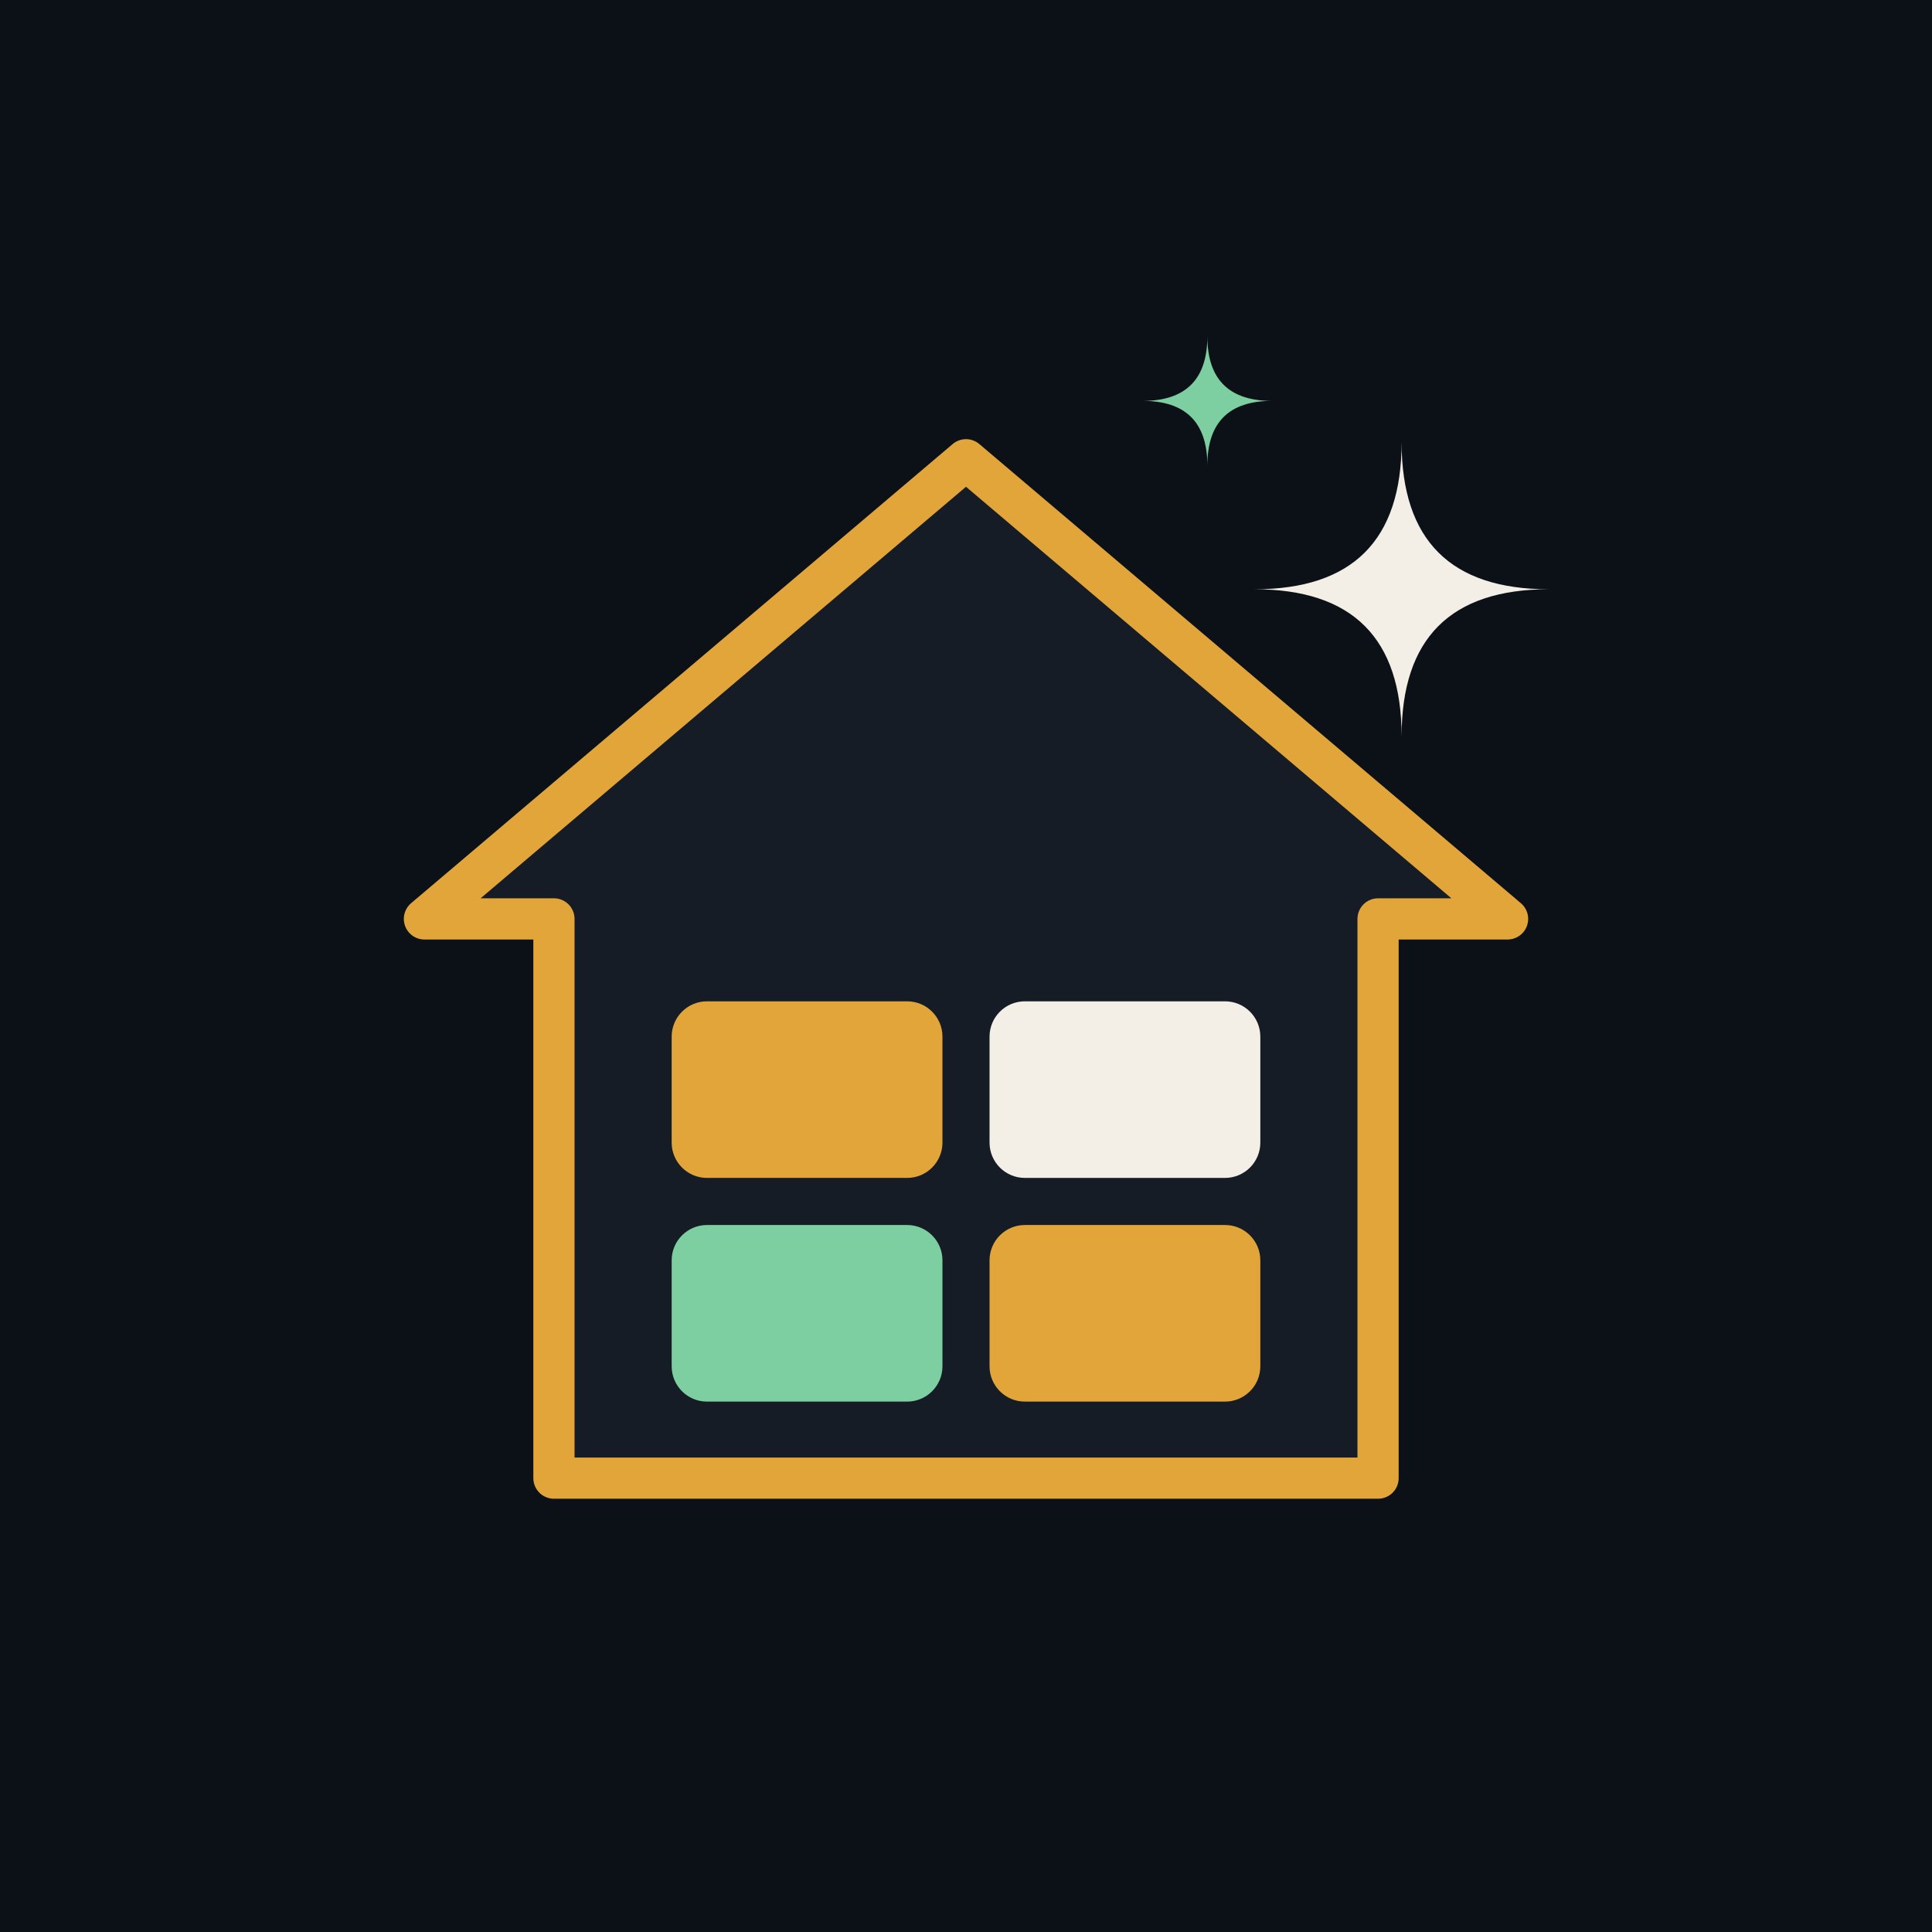
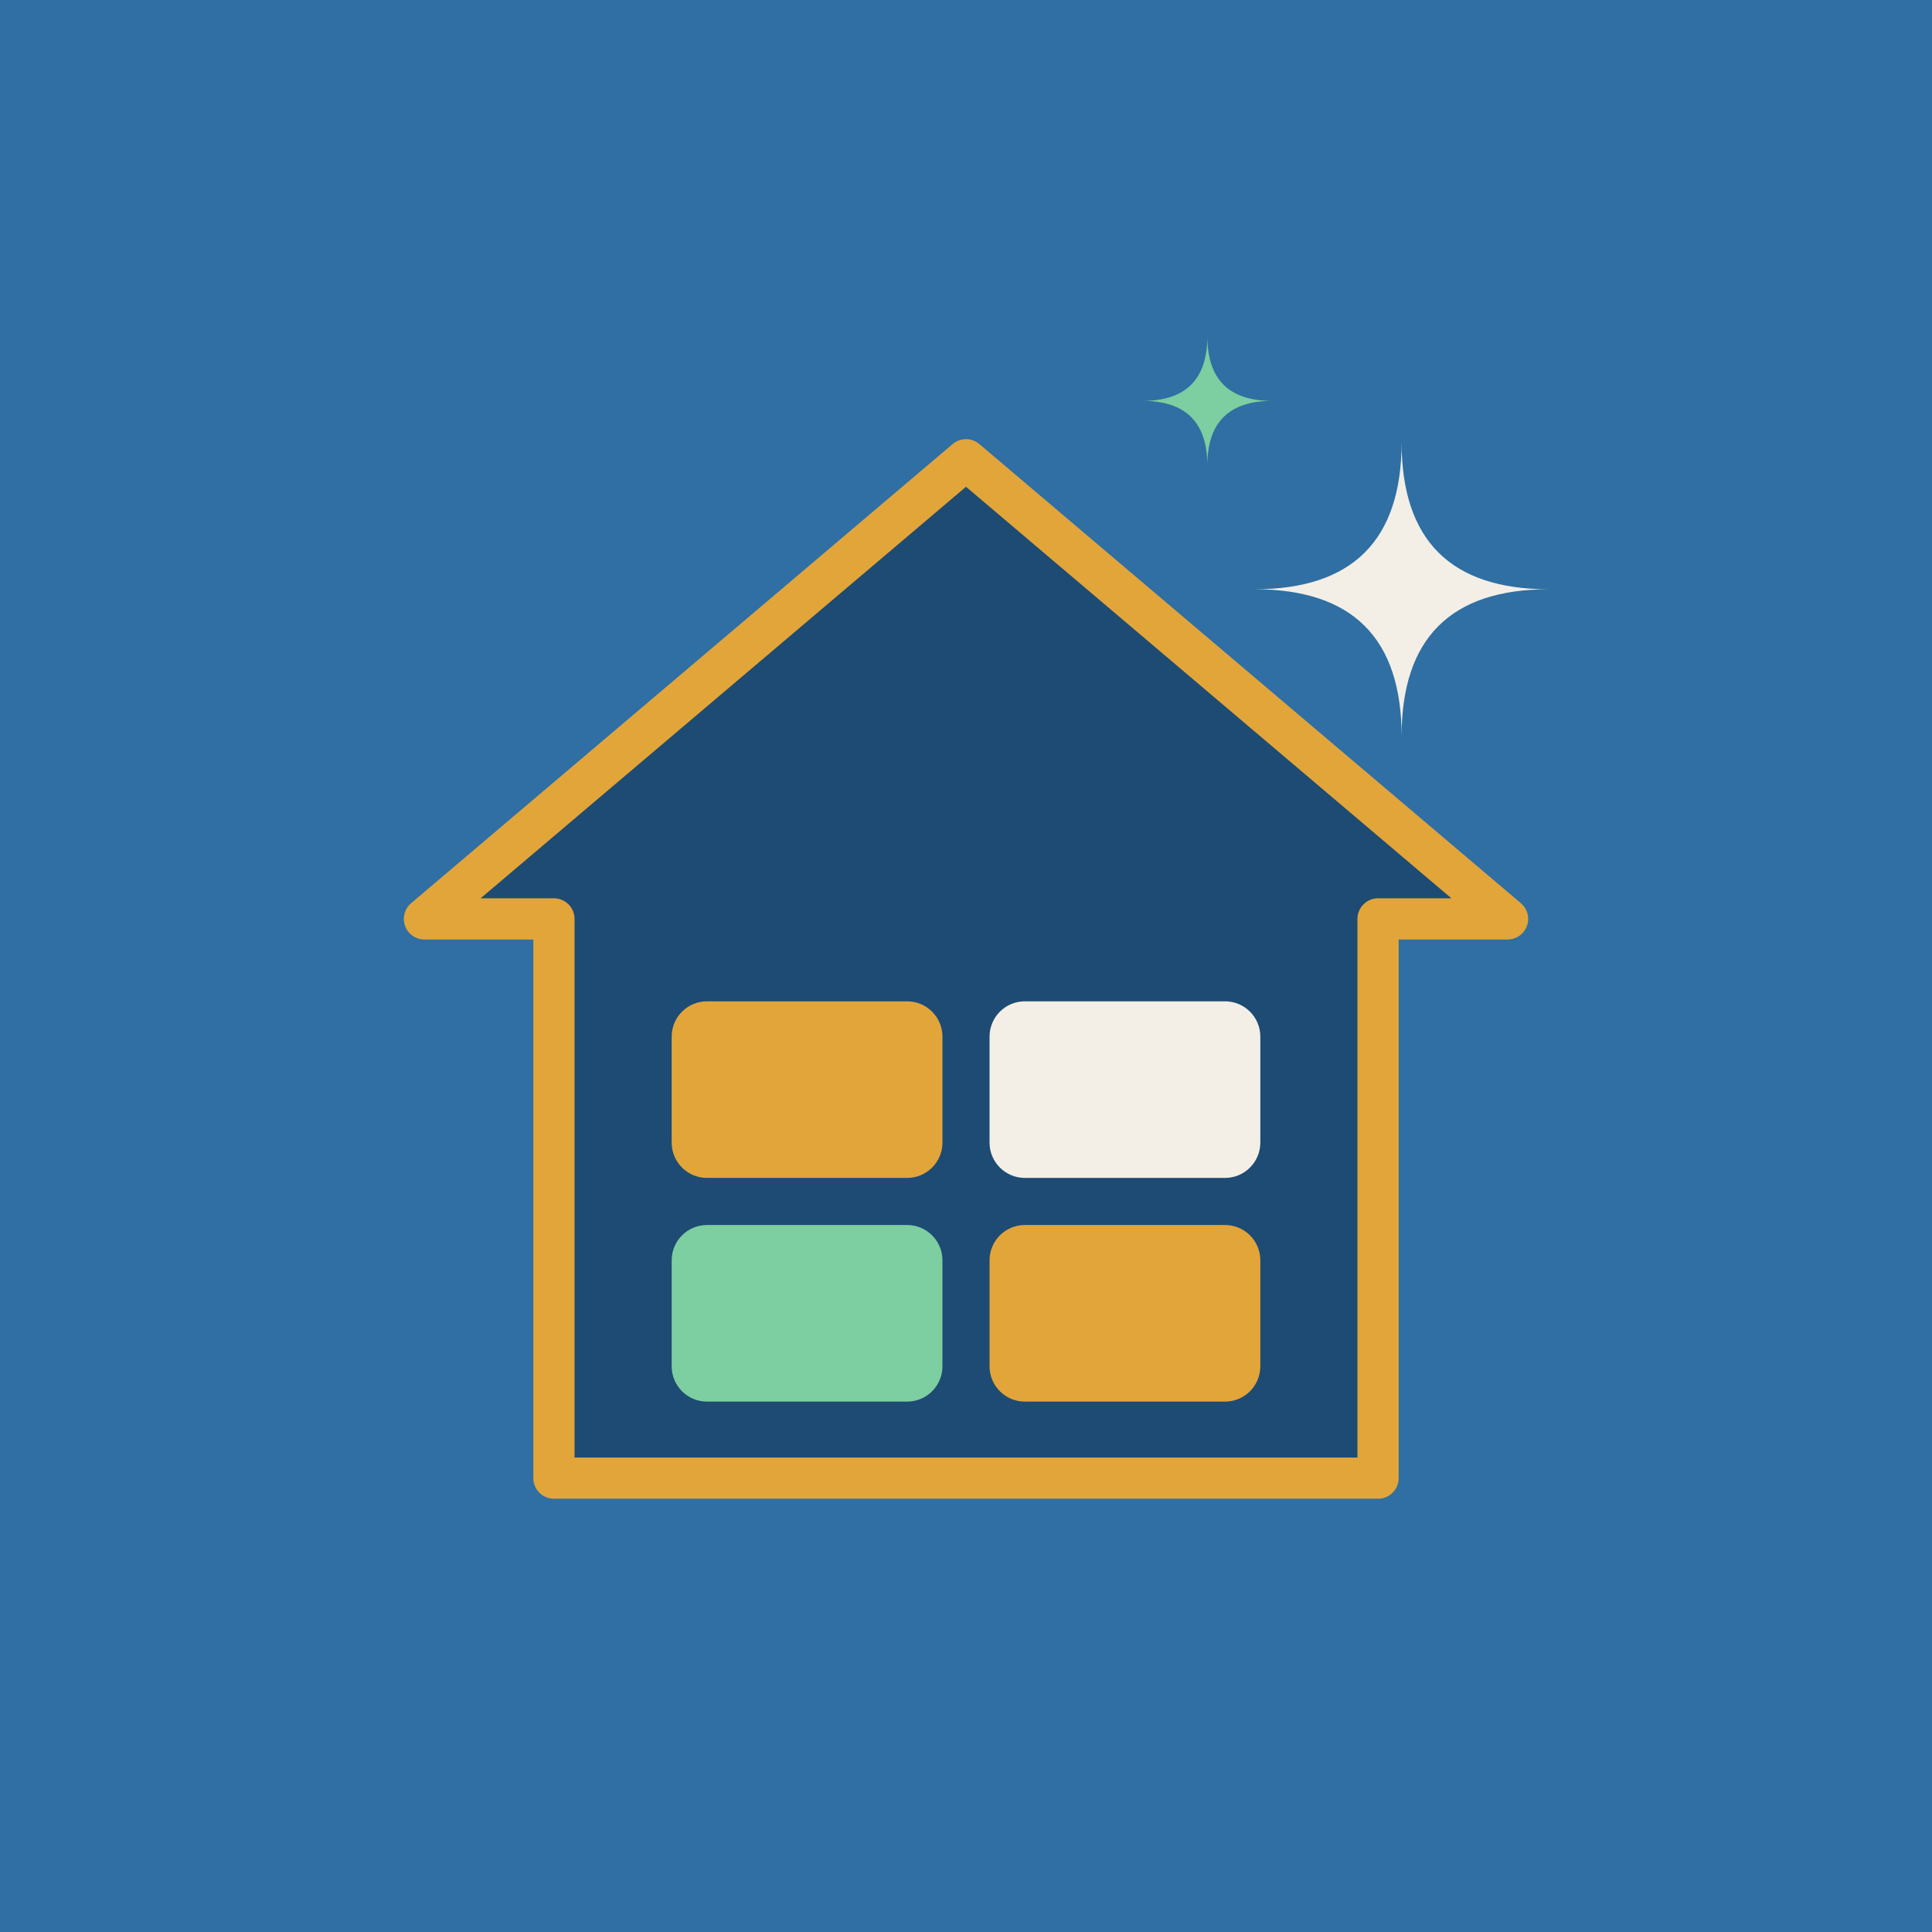
<svg xmlns="http://www.w3.org/2000/svg" viewBox="0 0 512 512">
-   <rect width="512" height="512" fill="#0c1117" />
+   <rect width="512" height="512" fill="#2f6fa3" />
  <g transform="translate(256 256) scale(0.78) translate(-256 -256)">
-     <polygon points="256,84 440,240 396,240 396,430 116,430 116,240 72,240" fill="#151c25" stroke="#e2a53a" stroke-width="14" stroke-linejoin="round" />
+     <polygon points="256,84 440,240 396,240 396,430 116,430 116,240 72,240" fill="#1d4b73" stroke="#e2a53a" stroke-width="14" stroke-linejoin="round" />
    <path d="M404,78 Q404,128 454,128 Q404,128 404,178 Q404,128 354,128 Q404,128 404,78 Z" fill="#f3efe6" />
    <path d="M338,42 Q338,64 360,64 Q338,64 338,86 Q338,64 316,64 Q338,64 338,42 Z" fill="#7dcea0" />
    <rect x="156" y="268" width="92" height="60" rx="12" fill="#e2a53a" />
    <rect x="264" y="268" width="92" height="60" rx="12" fill="#f3efe6" />
    <rect x="156" y="344" width="92" height="60" rx="12" fill="#7dcea0" />
    <rect x="264" y="344" width="92" height="60" rx="12" fill="#e2a53a" />
  </g>
</svg>
